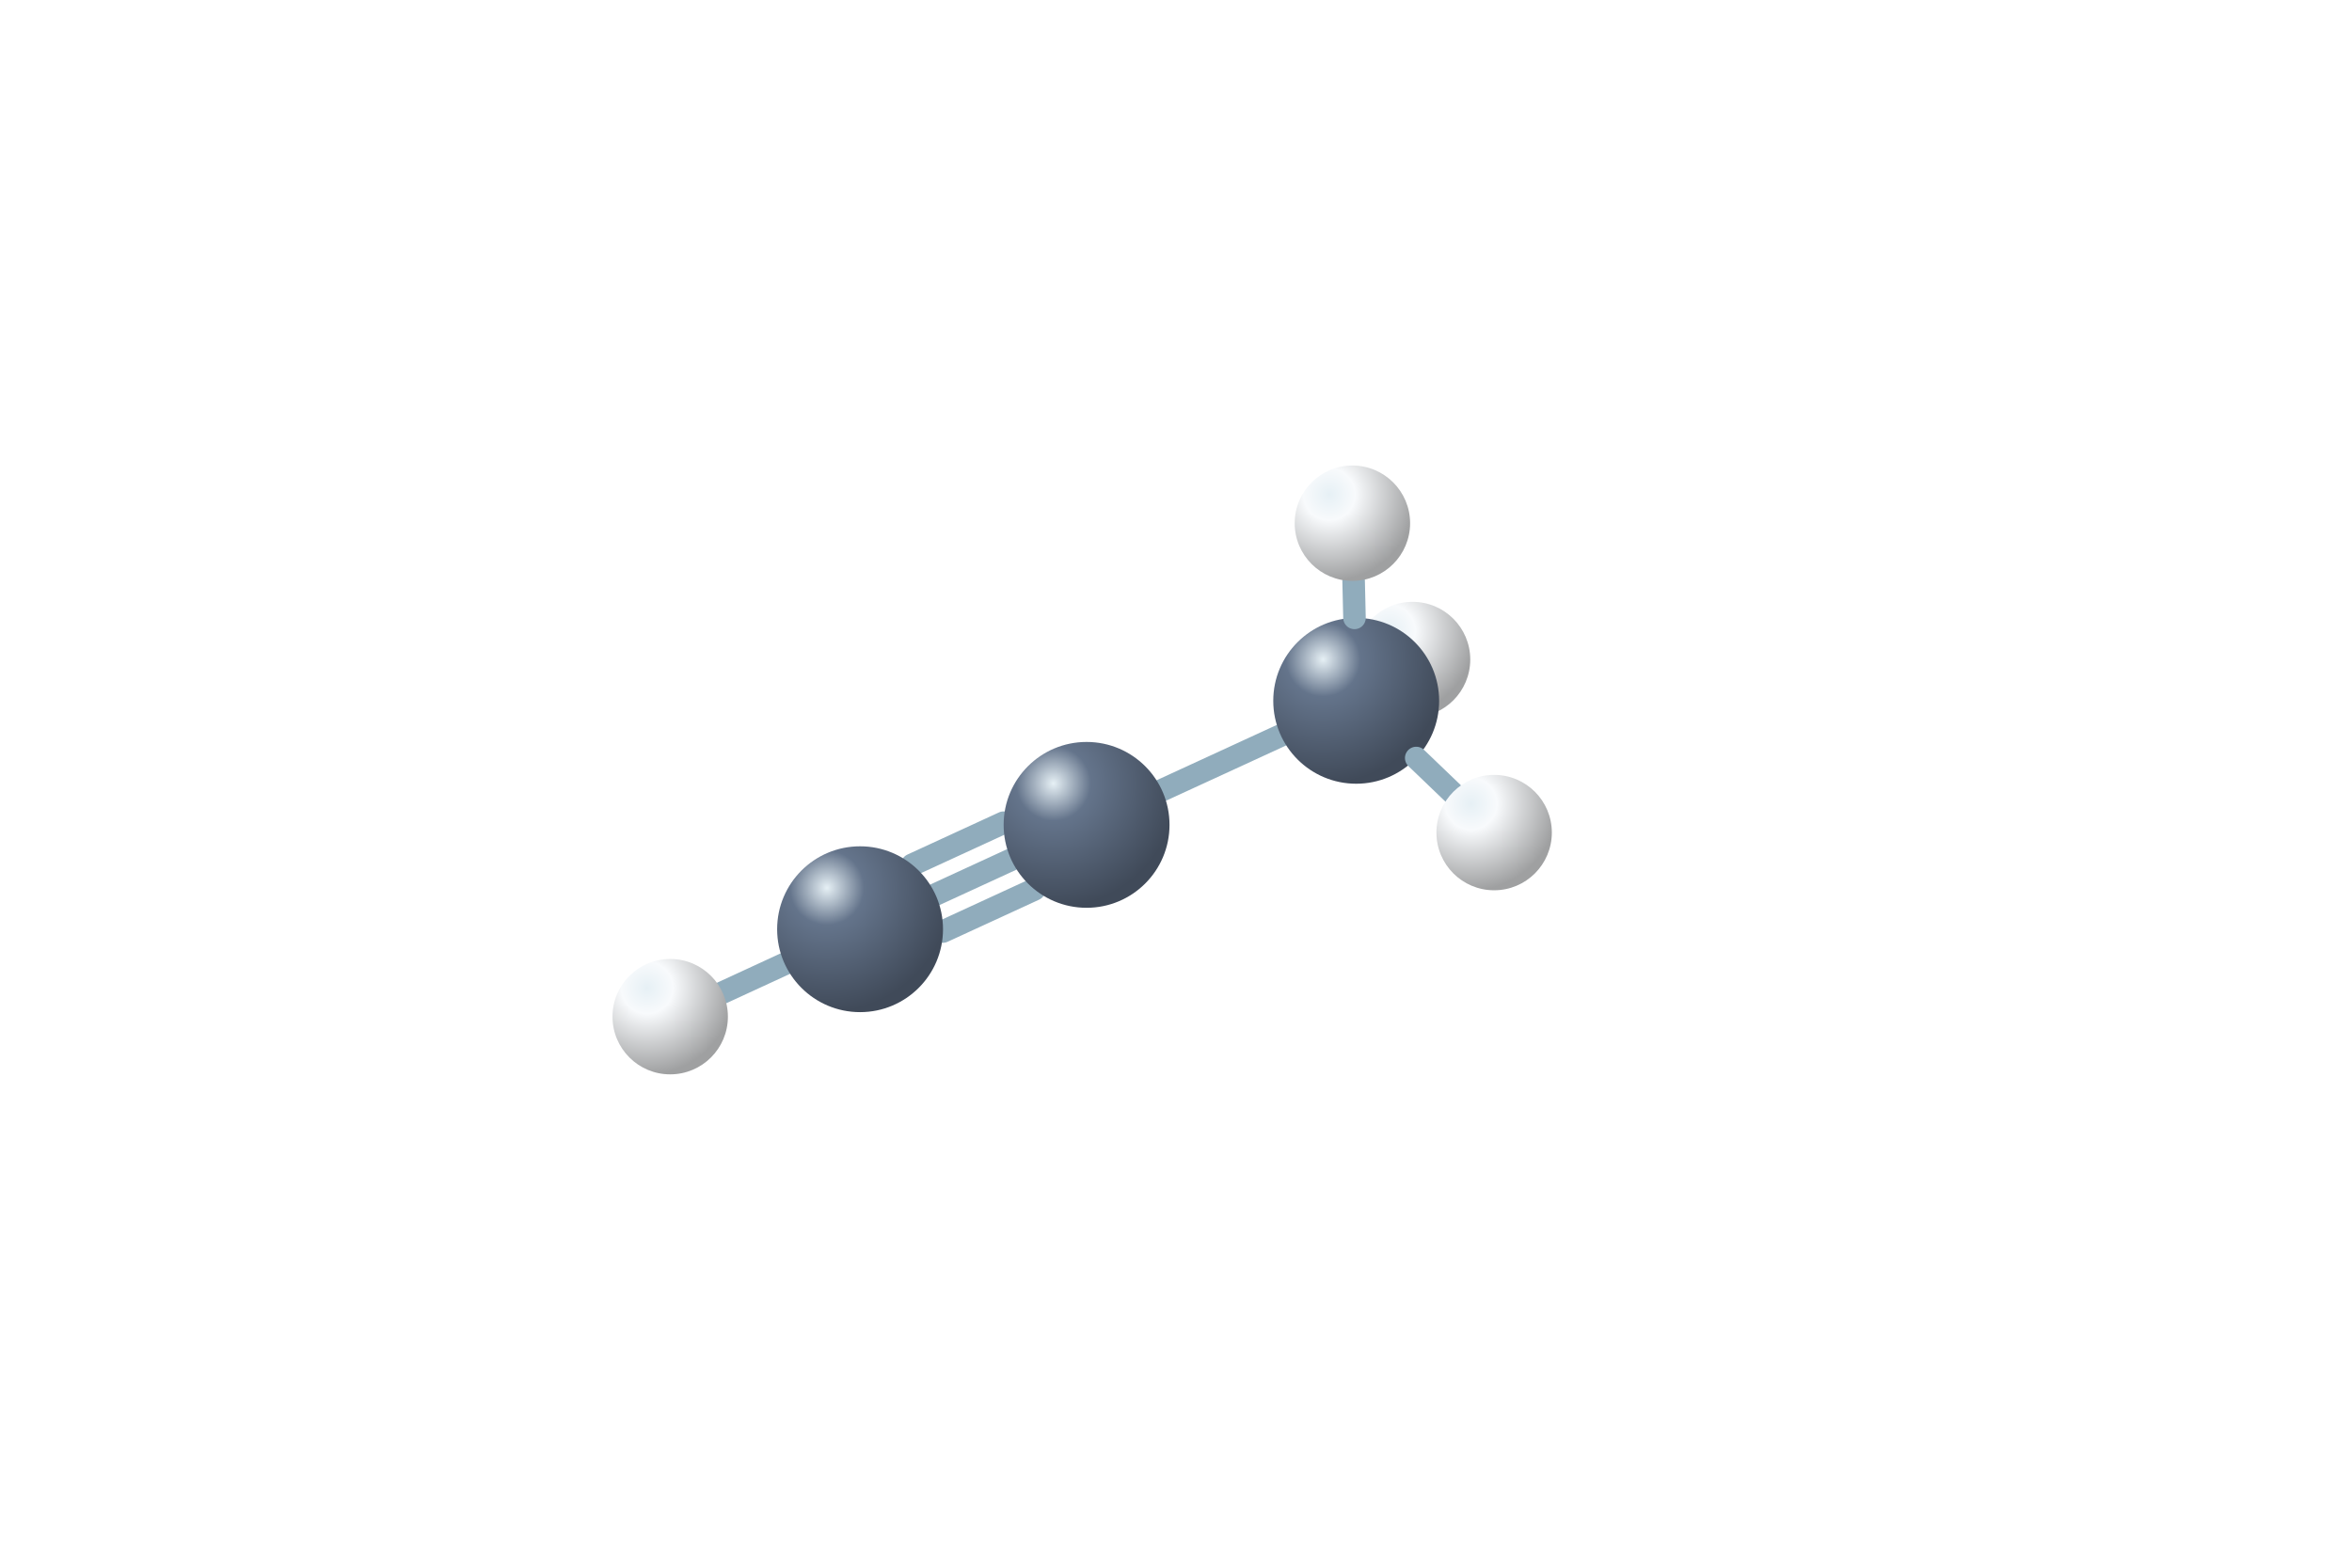
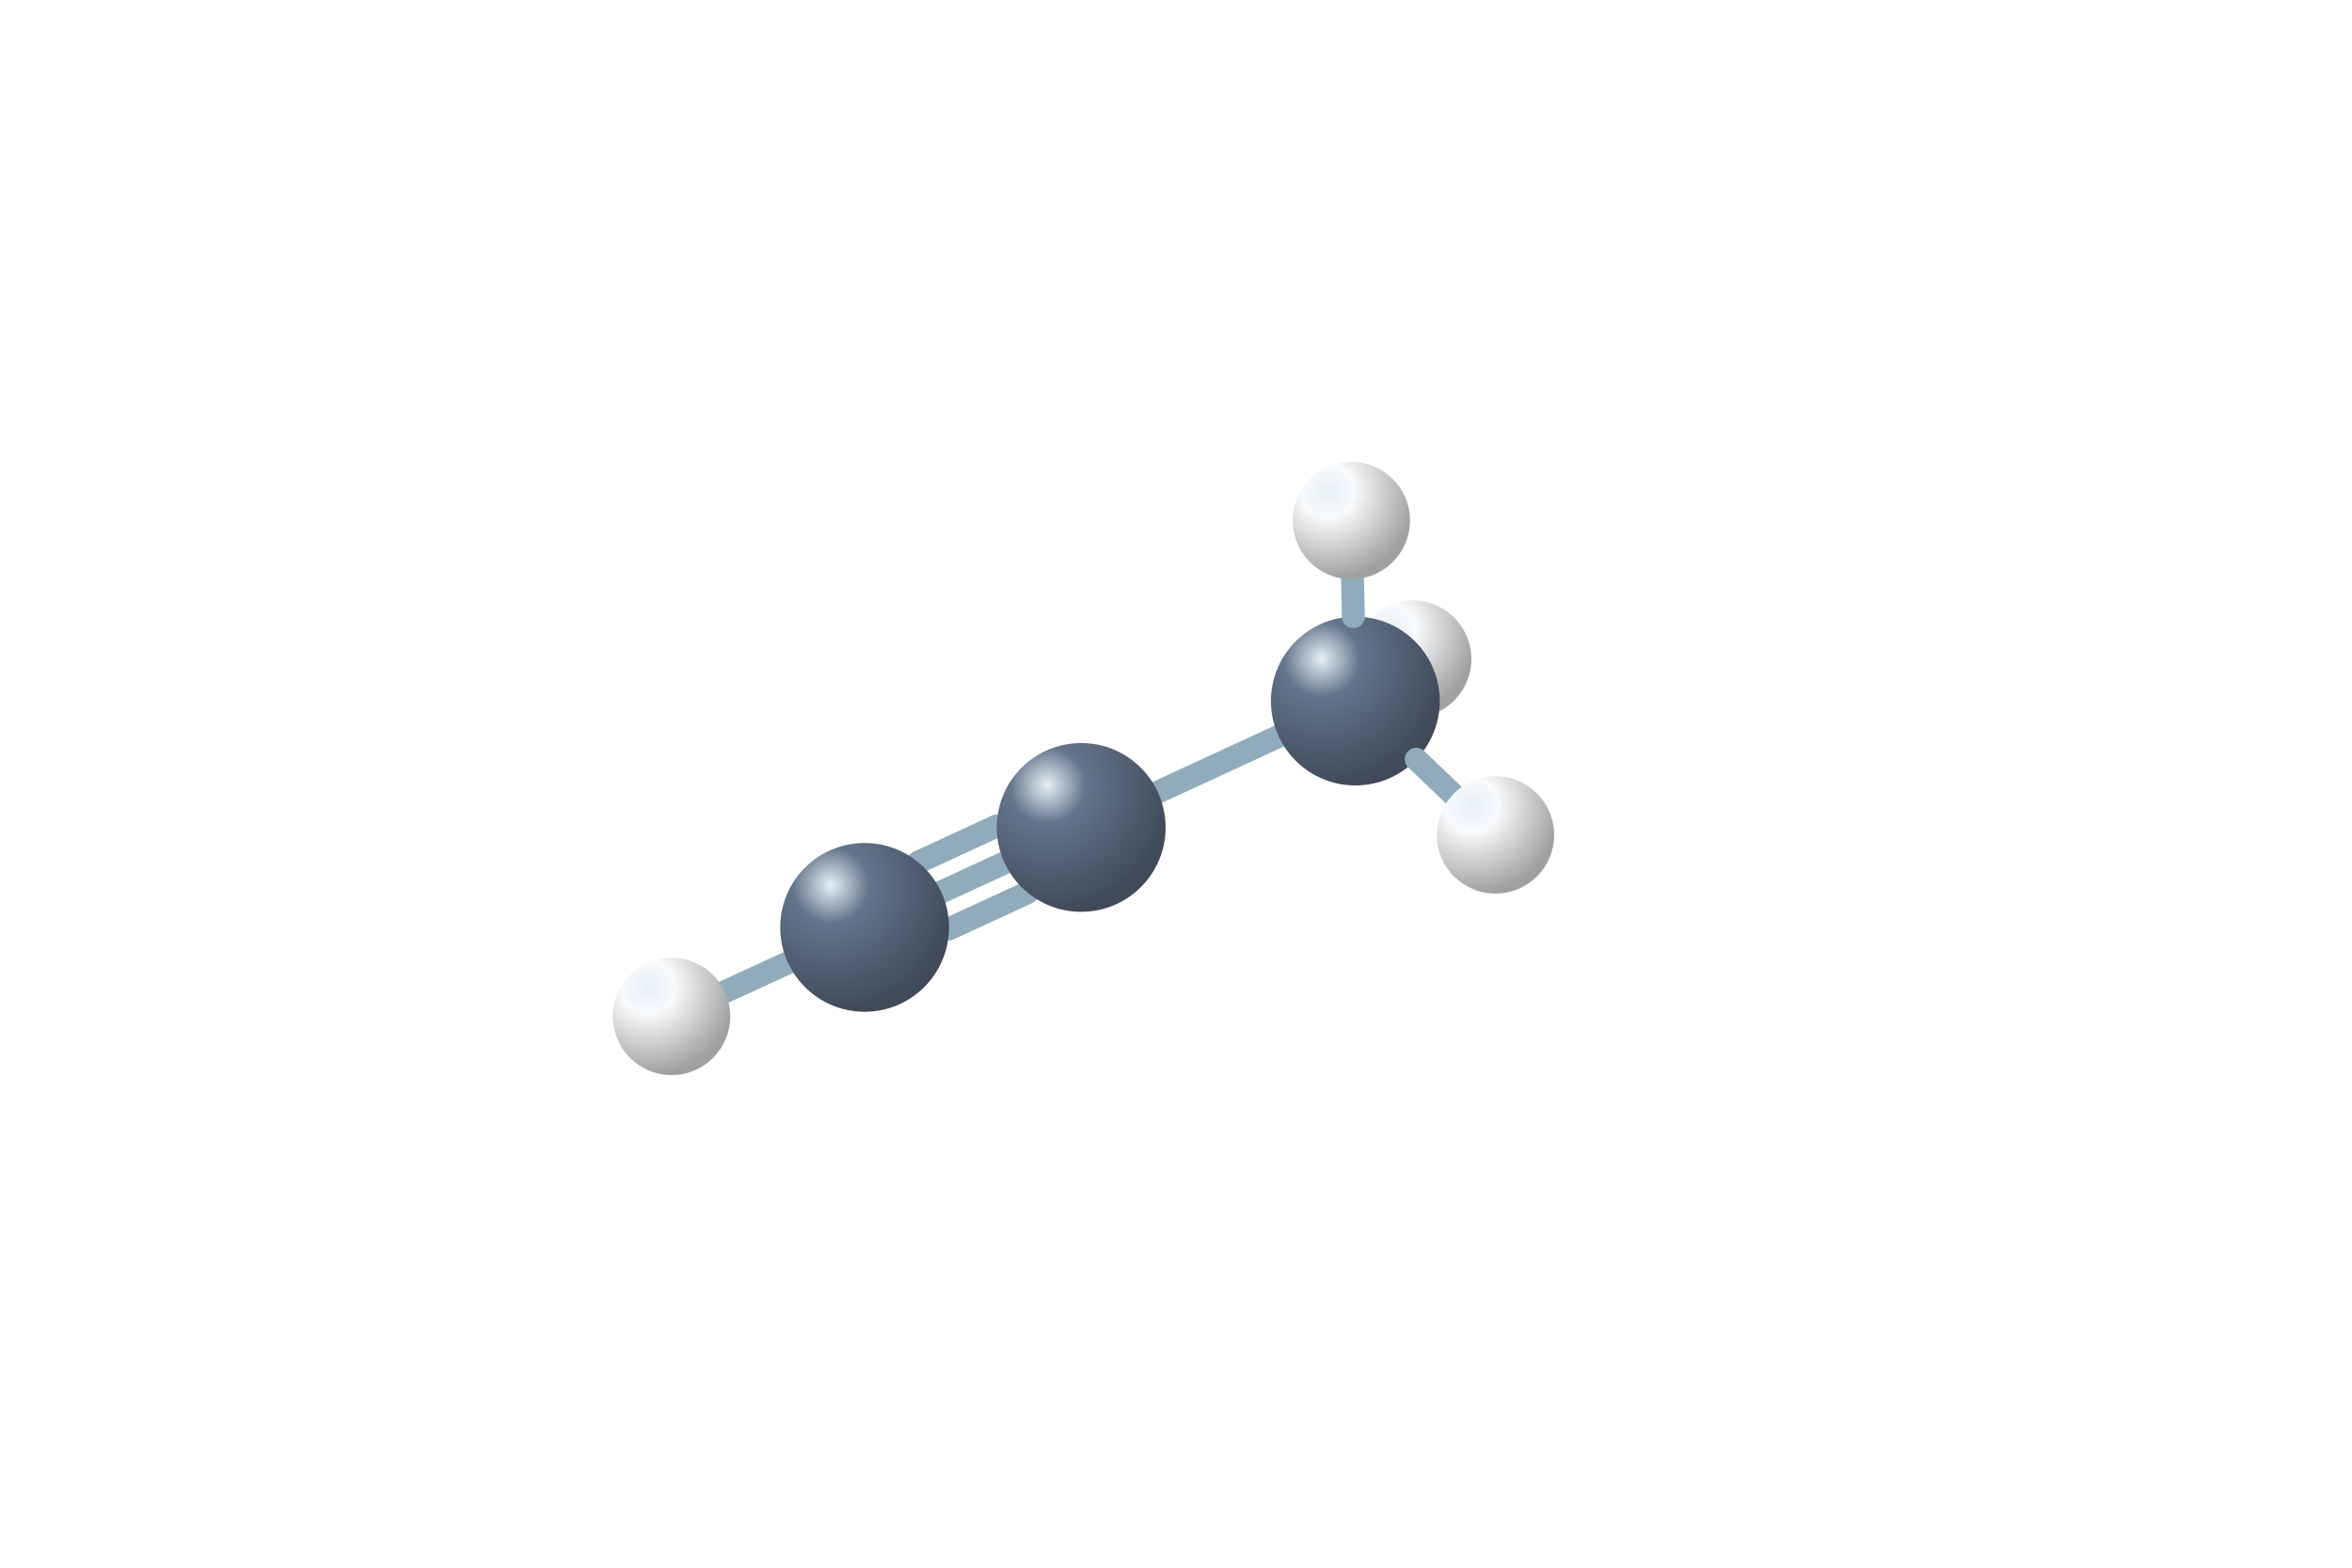
<svg xmlns="http://www.w3.org/2000/svg" viewBox="0 0 192 128">
  <defs>
    <radialGradient id="C" cx="30%" cy="25%" r="75%">
      <stop stop-color="#e6f0f5" />
      <stop offset=".3" stop-color="#64748b" />
      <stop offset="1" stop-color="#404a59" />
    </radialGradient>
    <radialGradient id="H" cx="30%" cy="25%" r="75%">
      <stop stop-color="#e6f0f5" />
      <stop offset=".3" stop-color="#f8fafc" />
      <stop offset="1" stop-color="#9fa0a1" />
    </radialGradient>
  </defs>
-   <circle cx="115.31" cy="53.85" r="4.71" fill="url(#H)" />
-   <path d="M94.85 64.52L104.56 60.05" stroke="#90acbc" stroke-width="1.84" stroke-linecap="round" />
-   <path d="M74.46 70.61L81.93 67.17" stroke="#90acbc" stroke-width="1.84" stroke-linecap="round" />
-   <path d="M76.36 73.04L82.55 70.19" stroke="#90acbc" stroke-width="1.84" stroke-linecap="round" />
-   <path d="M76.97 76.06L84.44 72.62" stroke="#90acbc" stroke-width="1.84" stroke-linecap="round" />
-   <path d="M64.06 78.7L58.99 81.04" stroke="#90acbc" stroke-width="1.84" stroke-linecap="round" />
-   <circle cx="110.71" cy="57.22" r="6.77" fill="url(#C)" />
-   <circle cx="88.7" cy="67.35" r="6.77" fill="url(#C)" />
-   <circle cx="70.21" cy="75.87" r="6.77" fill="url(#C)" />
-   <circle cx="54.71" cy="83.01" r="4.71" fill="url(#H)" />
-   <path d="M115.61 61.89L118.56 64.72" stroke="#90acbc" stroke-width="1.84" stroke-linecap="round" />
-   <path d="M110.57 50.45L110.5 47.43" stroke="#90acbc" stroke-width="1.84" stroke-linecap="round" />
-   <circle cx="121.97" cy="67.98" r="4.71" fill="url(#H)" />
-   <circle cx="110.4" cy="42.72" r="4.71" fill="url(#H)" />
+   <circle cx="115.32" cy="53.81" r="4.79" fill="url(#H)" />
+   <path d="M94.51 64.68L104.38 60.12" stroke="#90acbc" stroke-width="1.87" stroke-linecap="round" />
+   <path d="M74.95 70.4L81.37 67.44" stroke="#90acbc" stroke-width="1.87" stroke-linecap="round" />
+   <path d="M76.83 72.84L82 70.45" stroke="#90acbc" stroke-width="1.87" stroke-linecap="round" />
+   <path d="M77.46 75.85L83.89 72.88" stroke="#90acbc" stroke-width="1.87" stroke-linecap="round" />
+   <path d="M64.32 78.61L59.17 80.98" stroke="#90acbc" stroke-width="1.87" stroke-linecap="round" />
+   <circle cx="110.64" cy="57.24" r="6.89" fill="url(#C)" />
+   <circle cx="88.26" cy="67.56" r="6.89" fill="url(#C)" />
+   <circle cx="70.58" cy="75.72" r="6.89" fill="url(#C)" />
+   <circle cx="54.82" cy="82.99" r="4.79" fill="url(#H)" />
+   <path d="M115.61 61.99L118.62 64.87" stroke="#90acbc" stroke-width="1.87" stroke-linecap="round" />
+   <path d="M110.48 50.35L110.41 47.29" stroke="#90acbc" stroke-width="1.87" stroke-linecap="round" />
+   <circle cx="122.08" cy="68.17" r="4.79" fill="url(#H)" />
+   <circle cx="110.31" cy="42.5" r="4.79" fill="url(#H)" />
</svg>
